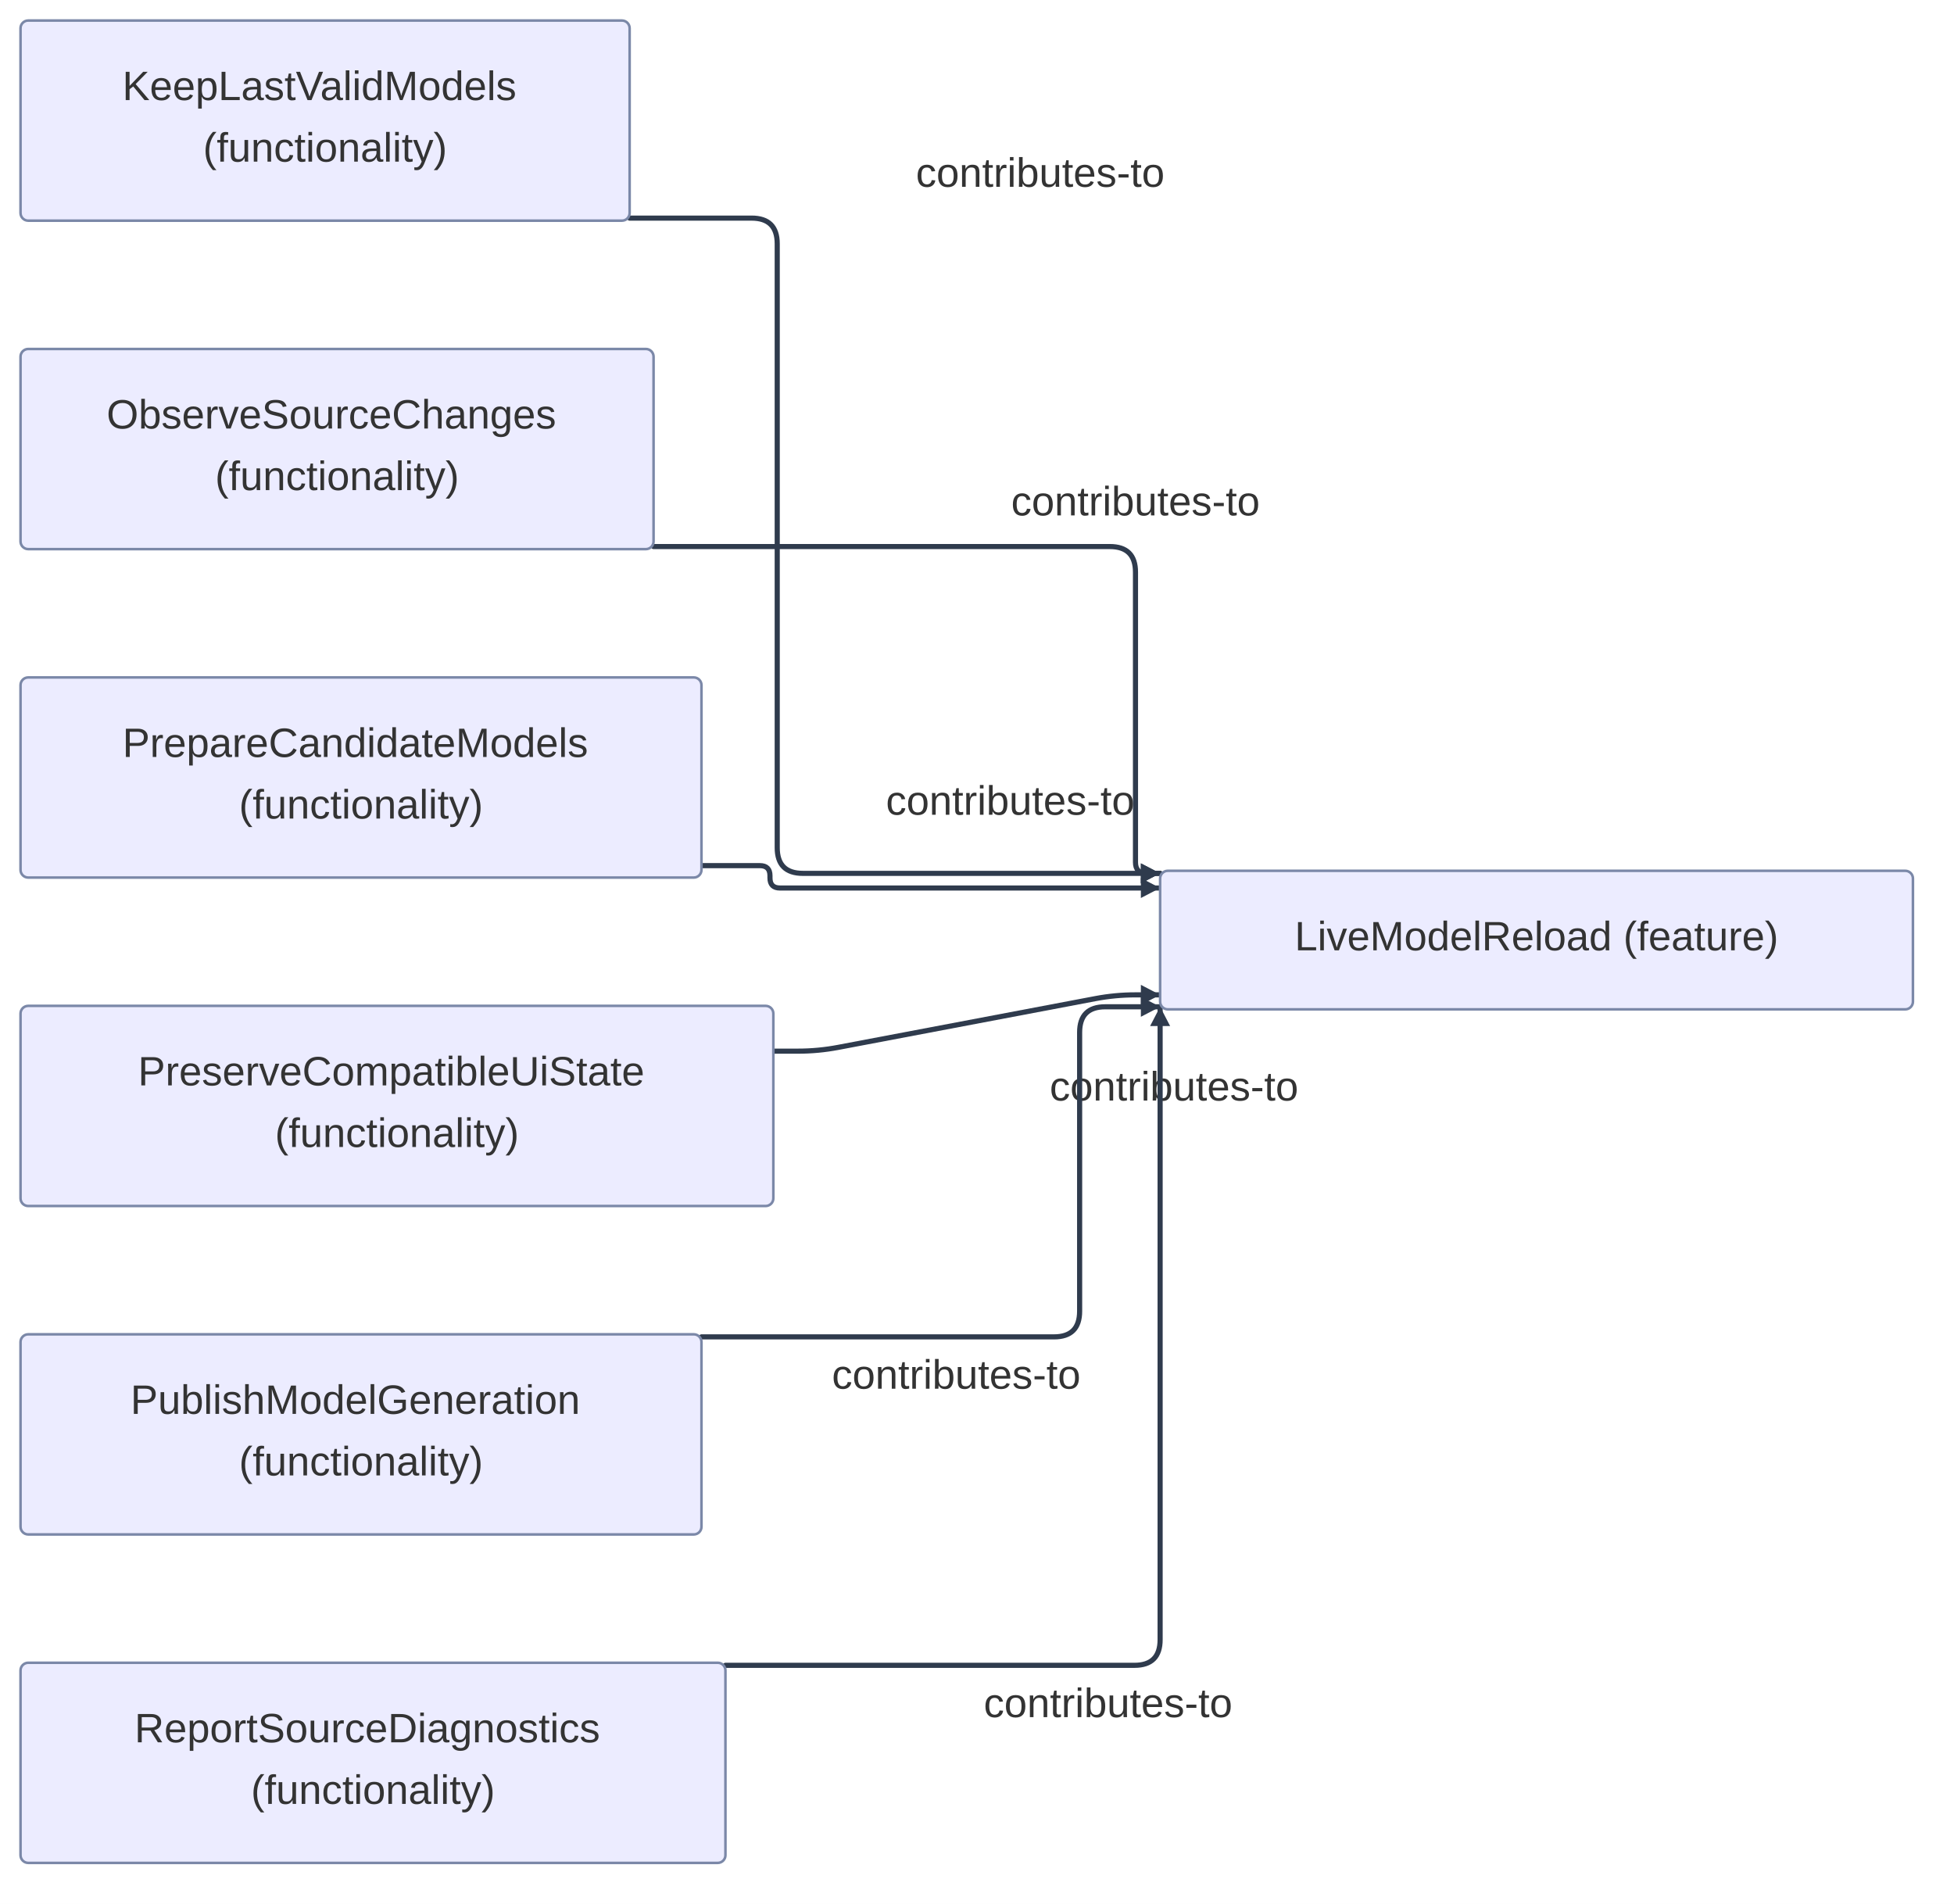
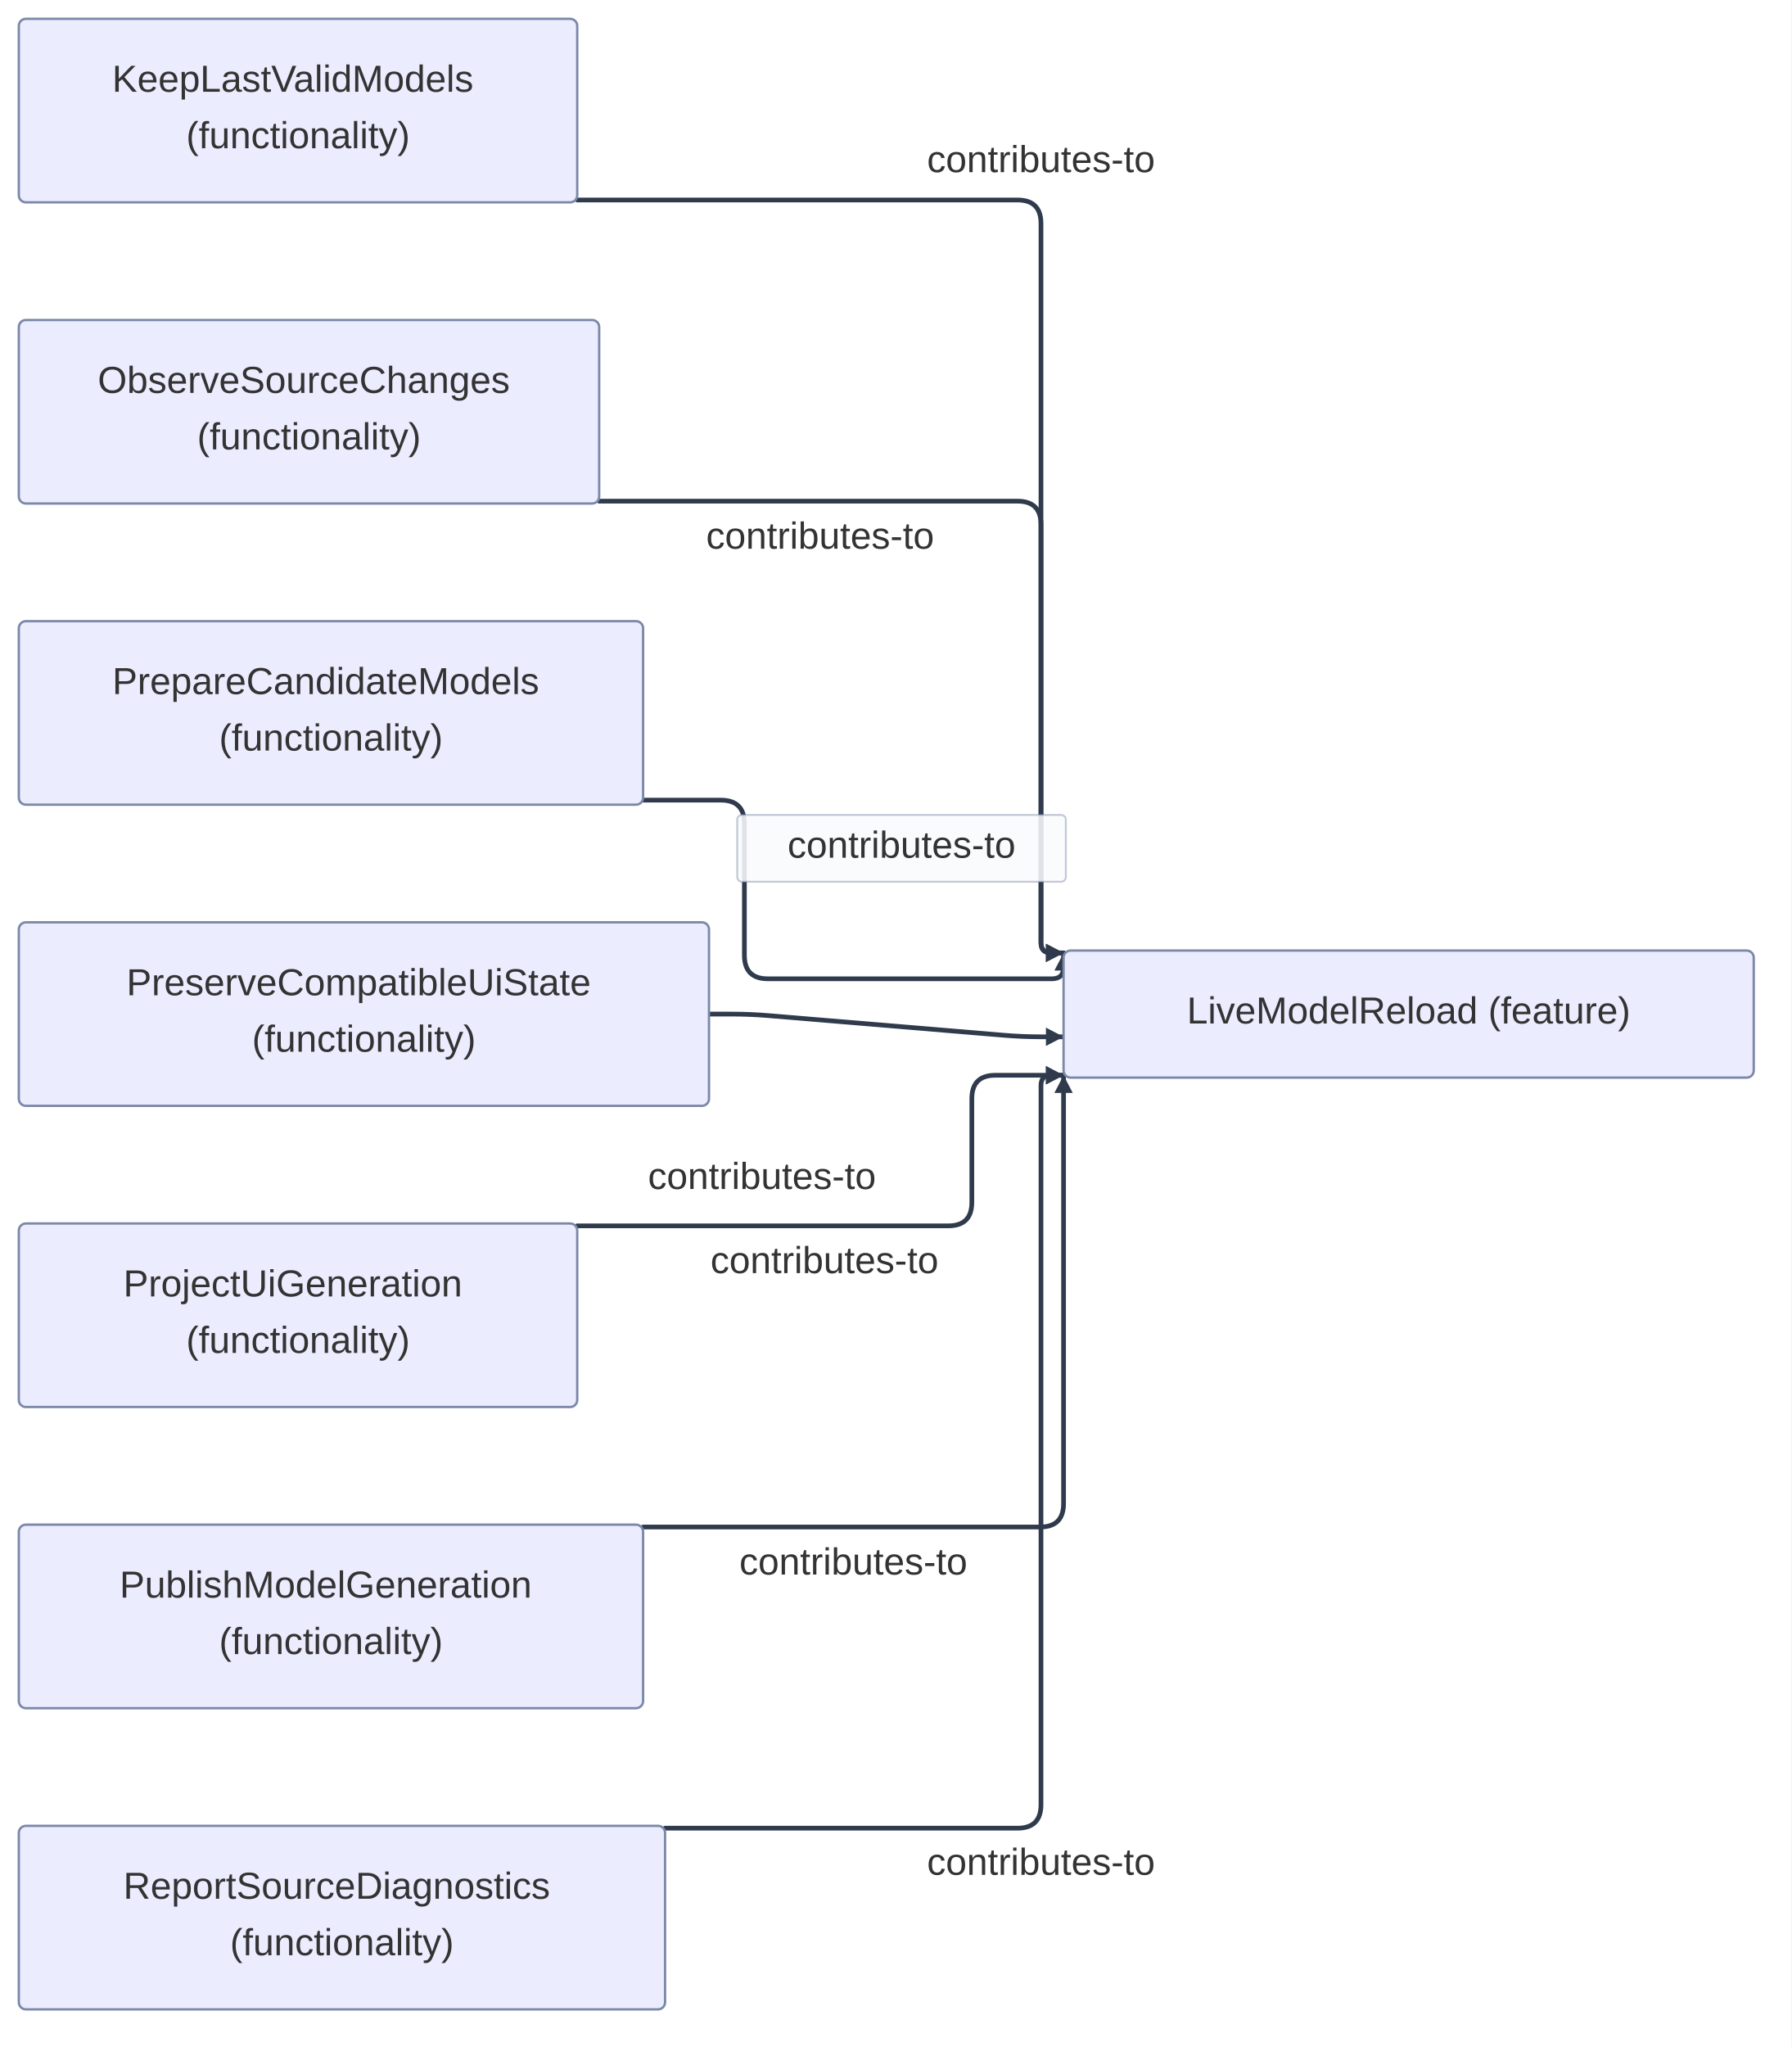
- <svg xmlns="http://www.w3.org/2000/svg" width="761.511" height="742" viewBox="0 0 761.511 742">
-   <rect x="0" y="0" width="761.511" height="742" fill="#FFFFFF" />
+ <svg xmlns="http://www.w3.org/2000/svg" width="761.511" height="870" viewBox="0 0 761.511 870">
+   <rect x="0" y="0" width="761.511" height="870" fill="#FFFFFF" />
  <defs>
    <marker id="arrow-0" viewBox="0 0 10 10" refX="5" refY="5" markerUnits="userSpaceOnUse" markerWidth="8" markerHeight="8" orient="auto">
      <path d="M 0 0 L 10 5 L 0 10 z" fill="#2F3B4D" stroke="#2F3B4D" stroke-width="1" stroke-dasharray="1,0" />
    </marker>
    <marker id="arrow-start-0" viewBox="0 0 10 10" refX="4.5" refY="5" markerUnits="userSpaceOnUse" markerWidth="8" markerHeight="8" orient="auto">
      <path d="M 0 5 L 10 10 L 10 0 z" fill="#2F3B4D" stroke="#2F3B4D" stroke-width="1" stroke-dasharray="1,0" />
    </marker>
  </defs>
-   <path id="edge-0" class="edgePath" data-edge-id="edge-0" d="M 245.377,85.000 L 292.899,85.000 Q 302.899,85.000 302.899,95.000 L 302.899,330.361 Q 302.899,340.361 312.899,340.361 L 452.120,340.361" fill="none" stroke="#2F3B4D" stroke-width="2" stroke-linecap="round" stroke-linejoin="round" />
-   <g transform="translate(452.12 340.36) rotate(0.00)">
+   <path id="edge-0" class="edgePath" data-edge-id="edge-0" d="M 245.377,85.000 L 432.520,85.000 Q 442.520,85.000 442.520,95.000 L 442.520,400.680 Q 442.520,405.000 446.840,405.000 L 452.120,405.000" fill="none" stroke="#2F3B4D" stroke-width="2" stroke-linecap="round" stroke-linejoin="round" />
+   <g transform="translate(452.12 405.00) rotate(0.00)">
    <polygon points="0,0 -7.50,3.90 -7.50,-3.90" fill="#2F3B4D" />
  </g>
-   <rect data-edge-id="edge-0" data-label-kind="center" x="335.55" y="54.60" width="139.70" height="28.40" rx="2" ry="2" fill="rgba(248,250,252, 0.92)" fill-opacity="0.00" stroke="#7B88A8" stroke-opacity="0.00" stroke-width="0.8" />
+   <rect data-edge-id="edge-0" data-label-kind="center" x="372.67" y="54.98" width="139.70" height="28.40" rx="2" ry="2" fill="rgba(248,250,252, 0.92)" fill-opacity="0.00" stroke="#7B88A8" stroke-opacity="0.00" stroke-width="0.8" />
  <g class="edgeLabel" data-edge-id="edge-0" data-label-kind="center">
-     <text x="405.40" y="72.80" text-anchor="middle" font-family="trebuchet ms,verdana,arial,DejaVu Sans,Liberation Sans,sans-serif,Noto Color Emoji,Apple Color Emoji,Segoe UI Emoji" font-size="16" fill="#333333">
-       <tspan x="405.40" dy="0.00">contributes-to</tspan>
-     </text>
-   </g>
-   <path id="edge-1" class="edgePath" data-edge-id="edge-1" d="M 254.713,213.000 L 432.520,213.000 Q 442.520,213.000 442.520,223.000 L 442.520,336.041 Q 442.520,340.361 446.840,340.361 L 452.120,340.361" fill="none" stroke="#2F3B4D" stroke-width="2" stroke-linecap="round" stroke-linejoin="round" />
-   <g transform="translate(452.12 340.36) rotate(0.00)">
-     <polygon points="0,0 -7.50,3.90 -7.50,-3.90" fill="#2F3B4D" />
-   </g>
-   <rect data-edge-id="edge-1" data-label-kind="center" x="372.67" y="182.66" width="139.70" height="28.40" rx="2" ry="2" fill="rgba(248,250,252, 0.92)" fill-opacity="0.00" stroke="#7B88A8" stroke-opacity="0.00" stroke-width="0.8" />
-   <g class="edgeLabel" data-edge-id="edge-1" data-label-kind="center">
-     <text x="442.52" y="200.86" text-anchor="middle" font-family="trebuchet ms,verdana,arial,DejaVu Sans,Liberation Sans,sans-serif,Noto Color Emoji,Apple Color Emoji,Segoe UI Emoji" font-size="16" fill="#333333">
+     <text x="442.52" y="73.18" text-anchor="middle" font-family="trebuchet ms,verdana,arial,DejaVu Sans,Liberation Sans,sans-serif,Noto Color Emoji,Apple Color Emoji,Segoe UI Emoji" font-size="16" fill="#333333">
      <tspan x="442.52" dy="0.00">contributes-to</tspan>
    </text>
  </g>
-   <path id="edge-2" class="edgePath" data-edge-id="edge-2" d="M 273.384,337.352 L 296.148,337.352 Q 300.072,337.352 300.072,341.276 L 300.072,342.148 Q 300.072,346.072 303.996,346.072 L 452.120,346.072" fill="none" stroke="#2F3B4D" stroke-width="2" stroke-linecap="round" stroke-linejoin="round" />
-   <g transform="translate(452.12 346.07) rotate(0.00)">
+   <path id="edge-1" class="edgePath" data-edge-id="edge-1" d="M 254.713,213.000 L 432.520,213.000 Q 442.520,213.000 442.520,223.000 L 442.520,400.680 Q 442.520,405.000 446.840,405.000 L 452.120,405.000" fill="none" stroke="#2F3B4D" stroke-width="2" stroke-linecap="round" stroke-linejoin="round" />
+   <g transform="translate(452.12 405.00) rotate(0.00)">
    <polygon points="0,0 -7.50,3.90 -7.50,-3.90" fill="#2F3B4D" />
  </g>
-   <rect data-edge-id="edge-2" data-label-kind="center" x="323.86" y="299.31" width="139.70" height="28.40" rx="2" ry="2" fill="rgba(248,250,252, 0.92)" fill-opacity="0.00" stroke="#7B88A8" stroke-opacity="0.00" stroke-width="0.8" />
-   <g class="edgeLabel" data-edge-id="edge-2" data-label-kind="center">
-     <text x="393.71" y="317.51" text-anchor="middle" font-family="trebuchet ms,verdana,arial,DejaVu Sans,Liberation Sans,sans-serif,Noto Color Emoji,Apple Color Emoji,Segoe UI Emoji" font-size="16" fill="#333333">
-       <tspan x="393.71" dy="0.00">contributes-to</tspan>
+   <rect data-edge-id="edge-1" data-label-kind="center" x="278.77" y="215.00" width="139.70" height="28.40" rx="2" ry="2" fill="rgba(248,250,252, 0.92)" fill-opacity="0.00" stroke="#7B88A8" stroke-opacity="0.00" stroke-width="0.8" />
+   <g class="edgeLabel" data-edge-id="edge-1" data-label-kind="center">
+     <text x="348.62" y="233.20" text-anchor="middle" font-family="trebuchet ms,verdana,arial,DejaVu Sans,Liberation Sans,sans-serif,Noto Color Emoji,Apple Color Emoji,Segoe UI Emoji" font-size="16" fill="#333333">
+       <tspan x="348.62" dy="0.00">contributes-to</tspan>
    </text>
  </g>
-   <path id="edge-3" class="edgePath" data-edge-id="edge-3" d="M 301.391,409.649 L 311.016,409.649 Q 318.891,409.649 326.628,408.183 L 426.883,389.178 Q 434.620,387.712 442.495,387.712 L 452.120,387.712" fill="none" stroke="#2F3B4D" stroke-width="2" stroke-linecap="round" stroke-linejoin="round" />
-   <g transform="translate(452.12 387.71) rotate(0.00)">
+   <path id="edge-2" class="edgePath" data-edge-id="edge-2" d="M 273.384,340.074 L 306.440,340.074 Q 316.440,340.074 316.440,350.074 L 316.440,406.000 Q 316.440,416.000 326.440,416.000 L 447.170,416.000 Q 452.120,416.000 452.120,411.050 L 452.120,405.000" fill="none" stroke="#2F3B4D" stroke-width="2" stroke-linecap="round" stroke-linejoin="round" />
+   <g transform="translate(452.12 405.00) rotate(-90.00)">
    <polygon points="0,0 -7.50,3.90 -7.50,-3.90" fill="#2F3B4D" />
  </g>
-   <rect data-edge-id="edge-3" data-label-kind="center" x="387.68" y="410.70" width="139.70" height="28.40" rx="2" ry="2" fill="rgba(248,250,252, 0.92)" fill-opacity="0.00" stroke="#7B88A8" stroke-opacity="0.00" stroke-width="0.8" />
-   <g class="edgeLabel" data-edge-id="edge-3" data-label-kind="center">
-     <text x="457.53" y="428.90" text-anchor="middle" font-family="trebuchet ms,verdana,arial,DejaVu Sans,Liberation Sans,sans-serif,Noto Color Emoji,Apple Color Emoji,Segoe UI Emoji" font-size="16" fill="#333333">
-       <tspan x="457.53" dy="0.00">contributes-to</tspan>
+   <rect data-edge-id="edge-2" data-label-kind="center" x="313.39" y="346.35" width="139.70" height="28.40" rx="2" ry="2" fill="rgba(248,250,252, 0.92)" fill-opacity="0.95" stroke="#7B88A8" stroke-opacity="0.45" stroke-width="0.8" />
+   <g class="edgeLabel" data-edge-id="edge-2" data-label-kind="center">
+     <text x="383.24" y="364.55" text-anchor="middle" font-family="trebuchet ms,verdana,arial,DejaVu Sans,Liberation Sans,sans-serif,Noto Color Emoji,Apple Color Emoji,Segoe UI Emoji" font-size="16" fill="#333333">
+       <tspan x="383.24" dy="0.00">contributes-to</tspan>
    </text>
  </g>
-   <path id="edge-4" class="edgePath" data-edge-id="edge-4" d="M 273.384,521.000 L 410.752,521.000 Q 420.752,521.000 420.752,511.000 L 420.752,402.361 Q 420.752,392.361 430.752,392.361 L 452.120,392.361" fill="none" stroke="#2F3B4D" stroke-width="2" stroke-linecap="round" stroke-linejoin="round" />
-   <g transform="translate(452.12 392.36) rotate(0.00)">
+   <path id="edge-3" class="edgePath" data-edge-id="edge-3" d="M 301.391,431.000 L 311.016,431.000 Q 318.891,431.000 326.739,431.655 L 426.772,440.000 Q 434.620,440.654 442.495,440.654 L 452.120,440.654" fill="none" stroke="#2F3B4D" stroke-width="2" stroke-linecap="round" stroke-linejoin="round" />
+   <g transform="translate(452.12 440.65) rotate(0.00)">
    <polygon points="0,0 -7.50,3.90 -7.50,-3.90" fill="#2F3B4D" />
  </g>
-   <rect data-edge-id="edge-4" data-label-kind="center" x="302.81" y="523.00" width="139.70" height="28.40" rx="2" ry="2" fill="rgba(248,250,252, 0.92)" fill-opacity="0.00" stroke="#7B88A8" stroke-opacity="0.00" stroke-width="0.8" />
-   <g class="edgeLabel" data-edge-id="edge-4" data-label-kind="center">
-     <text x="372.66" y="541.20" text-anchor="middle" font-family="trebuchet ms,verdana,arial,DejaVu Sans,Liberation Sans,sans-serif,Noto Color Emoji,Apple Color Emoji,Segoe UI Emoji" font-size="16" fill="#333333">
-       <tspan x="372.66" dy="0.00">contributes-to</tspan>
+   <rect data-edge-id="edge-3" data-label-kind="center" x="254.05" y="487.15" width="139.70" height="28.40" rx="2" ry="2" fill="rgba(248,250,252, 0.92)" fill-opacity="0.00" stroke="#7B88A8" stroke-opacity="0.00" stroke-width="0.8" />
+   <g class="edgeLabel" data-edge-id="edge-3" data-label-kind="center">
+     <text x="323.90" y="505.35" text-anchor="middle" font-family="trebuchet ms,verdana,arial,DejaVu Sans,Liberation Sans,sans-serif,Noto Color Emoji,Apple Color Emoji,Segoe UI Emoji" font-size="16" fill="#333333">
+       <tspan x="323.90" dy="0.00">contributes-to</tspan>
    </text>
  </g>
-   <path id="edge-5" class="edgePath" data-edge-id="edge-5" d="M 282.720,649.000 L 442.120,649.000 Q 452.120,649.000 452.120,639.000 L 452.120,392.361" fill="none" stroke="#2F3B4D" stroke-width="2" stroke-linecap="round" stroke-linejoin="round" />
-   <g transform="translate(452.12 392.36) rotate(-90.00)">
+   <path id="edge-4" class="edgePath" data-edge-id="edge-4" d="M 245.377,521.000 L 403.120,521.000 Q 413.120,521.000 413.120,511.000 L 413.120,467.000 Q 413.120,457.000 423.120,457.000 L 452.120,457.000" fill="none" stroke="#2F3B4D" stroke-width="2" stroke-linecap="round" stroke-linejoin="round" />
+   <g transform="translate(452.12 457.00) rotate(0.00)">
    <polygon points="0,0 -7.50,3.90 -7.50,-3.90" fill="#2F3B4D" />
  </g>
-   <rect data-edge-id="edge-5" data-label-kind="center" x="361.98" y="651.00" width="139.70" height="28.40" rx="2" ry="2" fill="rgba(248,250,252, 0.92)" fill-opacity="0.00" stroke="#7B88A8" stroke-opacity="0.00" stroke-width="0.8" />
+   <rect data-edge-id="edge-4" data-label-kind="center" x="280.63" y="522.90" width="139.70" height="28.40" rx="2" ry="2" fill="rgba(248,250,252, 0.92)" fill-opacity="0.00" stroke="#7B88A8" stroke-opacity="0.00" stroke-width="0.8" />
+   <g class="edgeLabel" data-edge-id="edge-4" data-label-kind="center">
+     <text x="350.48" y="541.10" text-anchor="middle" font-family="trebuchet ms,verdana,arial,DejaVu Sans,Liberation Sans,sans-serif,Noto Color Emoji,Apple Color Emoji,Segoe UI Emoji" font-size="16" fill="#333333">
+       <tspan x="350.48" dy="0.00">contributes-to</tspan>
+     </text>
+   </g>
+   <path id="edge-5" class="edgePath" data-edge-id="edge-5" d="M 273.384,649.000 L 442.120,649.000 Q 452.120,649.000 452.120,639.000 L 452.120,457.000" fill="none" stroke="#2F3B4D" stroke-width="2" stroke-linecap="round" stroke-linejoin="round" />
+   <g transform="translate(452.12 457.00) rotate(-90.00)">
+     <polygon points="0,0 -7.50,3.90 -7.50,-3.90" fill="#2F3B4D" />
+   </g>
+   <rect data-edge-id="edge-5" data-label-kind="center" x="292.90" y="651.00" width="139.70" height="28.40" rx="2" ry="2" fill="rgba(248,250,252, 0.92)" fill-opacity="0.00" stroke="#7B88A8" stroke-opacity="0.00" stroke-width="0.8" />
  <g class="edgeLabel" data-edge-id="edge-5" data-label-kind="center">
-     <text x="431.83" y="669.20" text-anchor="middle" font-family="trebuchet ms,verdana,arial,DejaVu Sans,Liberation Sans,sans-serif,Noto Color Emoji,Apple Color Emoji,Segoe UI Emoji" font-size="16" fill="#333333">
-       <tspan x="431.83" dy="0.00">contributes-to</tspan>
+     <text x="362.75" y="669.20" text-anchor="middle" font-family="trebuchet ms,verdana,arial,DejaVu Sans,Liberation Sans,sans-serif,Noto Color Emoji,Apple Color Emoji,Segoe UI Emoji" font-size="16" fill="#333333">
+       <tspan x="362.75" dy="0.00">contributes-to</tspan>
+     </text>
+   </g>
+   <path id="edge-6" class="edgePath" data-edge-id="edge-6" d="M 282.720,777.000 L 432.520,777.000 Q 442.520,777.000 442.520,767.000 L 442.520,461.320 Q 442.520,457.000 446.840,457.000 L 452.120,457.000" fill="none" stroke="#2F3B4D" stroke-width="2" stroke-linecap="round" stroke-linejoin="round" />
+   <g transform="translate(452.12 457.00) rotate(0.00)">
+     <polygon points="0,0 -7.50,3.90 -7.50,-3.90" fill="#2F3B4D" />
+   </g>
+   <rect data-edge-id="edge-6" data-label-kind="center" x="372.67" y="778.62" width="139.70" height="28.40" rx="2" ry="2" fill="rgba(248,250,252, 0.92)" fill-opacity="0.00" stroke="#7B88A8" stroke-opacity="0.00" stroke-width="0.8" />
+   <g class="edgeLabel" data-edge-id="edge-6" data-label-kind="center">
+     <text x="442.52" y="796.82" text-anchor="middle" font-family="trebuchet ms,verdana,arial,DejaVu Sans,Liberation Sans,sans-serif,Noto Color Emoji,Apple Color Emoji,Segoe UI Emoji" font-size="16" fill="#333333">
+       <tspan x="442.52" dy="0.00">contributes-to</tspan>
    </text>
  </g>
  <rect x="8.00" y="8.00" width="237.38" height="78.00" rx="3" ry="3" fill="#ECECFF" stroke="#7B88A8" stroke-width="1" stroke-linejoin="round" stroke-linecap="round" />
  <text x="126.69" y="39.00" text-anchor="middle" font-family="trebuchet ms,verdana,arial,DejaVu Sans,Liberation Sans,sans-serif,Noto Color Emoji,Apple Color Emoji,Segoe UI Emoji" font-size="16" fill="#333333">
    <tspan x="126.69" dy="0.00">KeepLastValidModels</tspan>
    <tspan x="126.69" dy="24.00">(functionality)</tspan>
  </text>
-   <rect x="452.12" y="339.36" width="293.39" height="54.00" rx="3" ry="3" fill="#ECECFF" stroke="#7B88A8" stroke-width="1" stroke-linejoin="round" stroke-linecap="round" />
-   <text x="598.82" y="370.36" text-anchor="middle" font-family="trebuchet ms,verdana,arial,DejaVu Sans,Liberation Sans,sans-serif,Noto Color Emoji,Apple Color Emoji,Segoe UI Emoji" font-size="16" fill="#333333">
+   <rect x="452.12" y="404.00" width="293.39" height="54.00" rx="3" ry="3" fill="#ECECFF" stroke="#7B88A8" stroke-width="1" stroke-linejoin="round" stroke-linecap="round" />
+   <text x="598.82" y="435.00" text-anchor="middle" font-family="trebuchet ms,verdana,arial,DejaVu Sans,Liberation Sans,sans-serif,Noto Color Emoji,Apple Color Emoji,Segoe UI Emoji" font-size="16" fill="#333333">
    <tspan x="598.82" dy="0.00">LiveModelReload (feature)</tspan>
  </text>
  <rect x="8.00" y="136.00" width="246.71" height="78.00" rx="3" ry="3" fill="#ECECFF" stroke="#7B88A8" stroke-width="1" stroke-linejoin="round" stroke-linecap="round" />
  <text x="131.36" y="167.00" text-anchor="middle" font-family="trebuchet ms,verdana,arial,DejaVu Sans,Liberation Sans,sans-serif,Noto Color Emoji,Apple Color Emoji,Segoe UI Emoji" font-size="16" fill="#333333">
    <tspan x="131.36" dy="0.00">ObserveSourceChanges</tspan>
    <tspan x="131.36" dy="24.00">(functionality)</tspan>
  </text>
  <rect x="8.00" y="264.00" width="265.38" height="78.00" rx="3" ry="3" fill="#ECECFF" stroke="#7B88A8" stroke-width="1" stroke-linejoin="round" stroke-linecap="round" />
  <text x="140.69" y="295.00" text-anchor="middle" font-family="trebuchet ms,verdana,arial,DejaVu Sans,Liberation Sans,sans-serif,Noto Color Emoji,Apple Color Emoji,Segoe UI Emoji" font-size="16" fill="#333333">
    <tspan x="140.69" dy="0.00">PrepareCandidateModels</tspan>
    <tspan x="140.69" dy="24.00">(functionality)</tspan>
  </text>
  <rect x="8.00" y="392.00" width="293.39" height="78.00" rx="3" ry="3" fill="#ECECFF" stroke="#7B88A8" stroke-width="1" stroke-linejoin="round" stroke-linecap="round" />
  <text x="154.70" y="423.00" text-anchor="middle" font-family="trebuchet ms,verdana,arial,DejaVu Sans,Liberation Sans,sans-serif,Noto Color Emoji,Apple Color Emoji,Segoe UI Emoji" font-size="16" fill="#333333">
    <tspan x="154.70" dy="0.00">PreserveCompatibleUiState</tspan>
    <tspan x="154.70" dy="24.00">(functionality)</tspan>
  </text>
-   <rect x="8.00" y="520.00" width="265.38" height="78.00" rx="3" ry="3" fill="#ECECFF" stroke="#7B88A8" stroke-width="1" stroke-linejoin="round" stroke-linecap="round" />
-   <text x="140.69" y="551.00" text-anchor="middle" font-family="trebuchet ms,verdana,arial,DejaVu Sans,Liberation Sans,sans-serif,Noto Color Emoji,Apple Color Emoji,Segoe UI Emoji" font-size="16" fill="#333333">
+   <rect x="8.00" y="520.00" width="237.38" height="78.00" rx="3" ry="3" fill="#ECECFF" stroke="#7B88A8" stroke-width="1" stroke-linejoin="round" stroke-linecap="round" />
+   <text x="126.69" y="551.00" text-anchor="middle" font-family="trebuchet ms,verdana,arial,DejaVu Sans,Liberation Sans,sans-serif,Noto Color Emoji,Apple Color Emoji,Segoe UI Emoji" font-size="16" fill="#333333">
+     <tspan x="126.69" dy="0.00">ProjectUiGeneration</tspan>
+     <tspan x="126.69" dy="24.00">(functionality)</tspan>
+   </text>
+   <rect x="8.00" y="648.00" width="265.38" height="78.00" rx="3" ry="3" fill="#ECECFF" stroke="#7B88A8" stroke-width="1" stroke-linejoin="round" stroke-linecap="round" />
+   <text x="140.69" y="679.00" text-anchor="middle" font-family="trebuchet ms,verdana,arial,DejaVu Sans,Liberation Sans,sans-serif,Noto Color Emoji,Apple Color Emoji,Segoe UI Emoji" font-size="16" fill="#333333">
    <tspan x="140.69" dy="0.00">PublishModelGeneration</tspan>
    <tspan x="140.69" dy="24.00">(functionality)</tspan>
  </text>
-   <rect x="8.00" y="648.00" width="274.72" height="78.00" rx="3" ry="3" fill="#ECECFF" stroke="#7B88A8" stroke-width="1" stroke-linejoin="round" stroke-linecap="round" />
-   <text x="145.36" y="679.00" text-anchor="middle" font-family="trebuchet ms,verdana,arial,DejaVu Sans,Liberation Sans,sans-serif,Noto Color Emoji,Apple Color Emoji,Segoe UI Emoji" font-size="16" fill="#333333">
+   <rect x="8.00" y="776.00" width="274.72" height="78.00" rx="3" ry="3" fill="#ECECFF" stroke="#7B88A8" stroke-width="1" stroke-linejoin="round" stroke-linecap="round" />
+   <text x="145.36" y="807.00" text-anchor="middle" font-family="trebuchet ms,verdana,arial,DejaVu Sans,Liberation Sans,sans-serif,Noto Color Emoji,Apple Color Emoji,Segoe UI Emoji" font-size="16" fill="#333333">
    <tspan x="145.36" dy="0.00">ReportSourceDiagnostics</tspan>
    <tspan x="145.36" dy="24.00">(functionality)</tspan>
  </text>
</svg>
